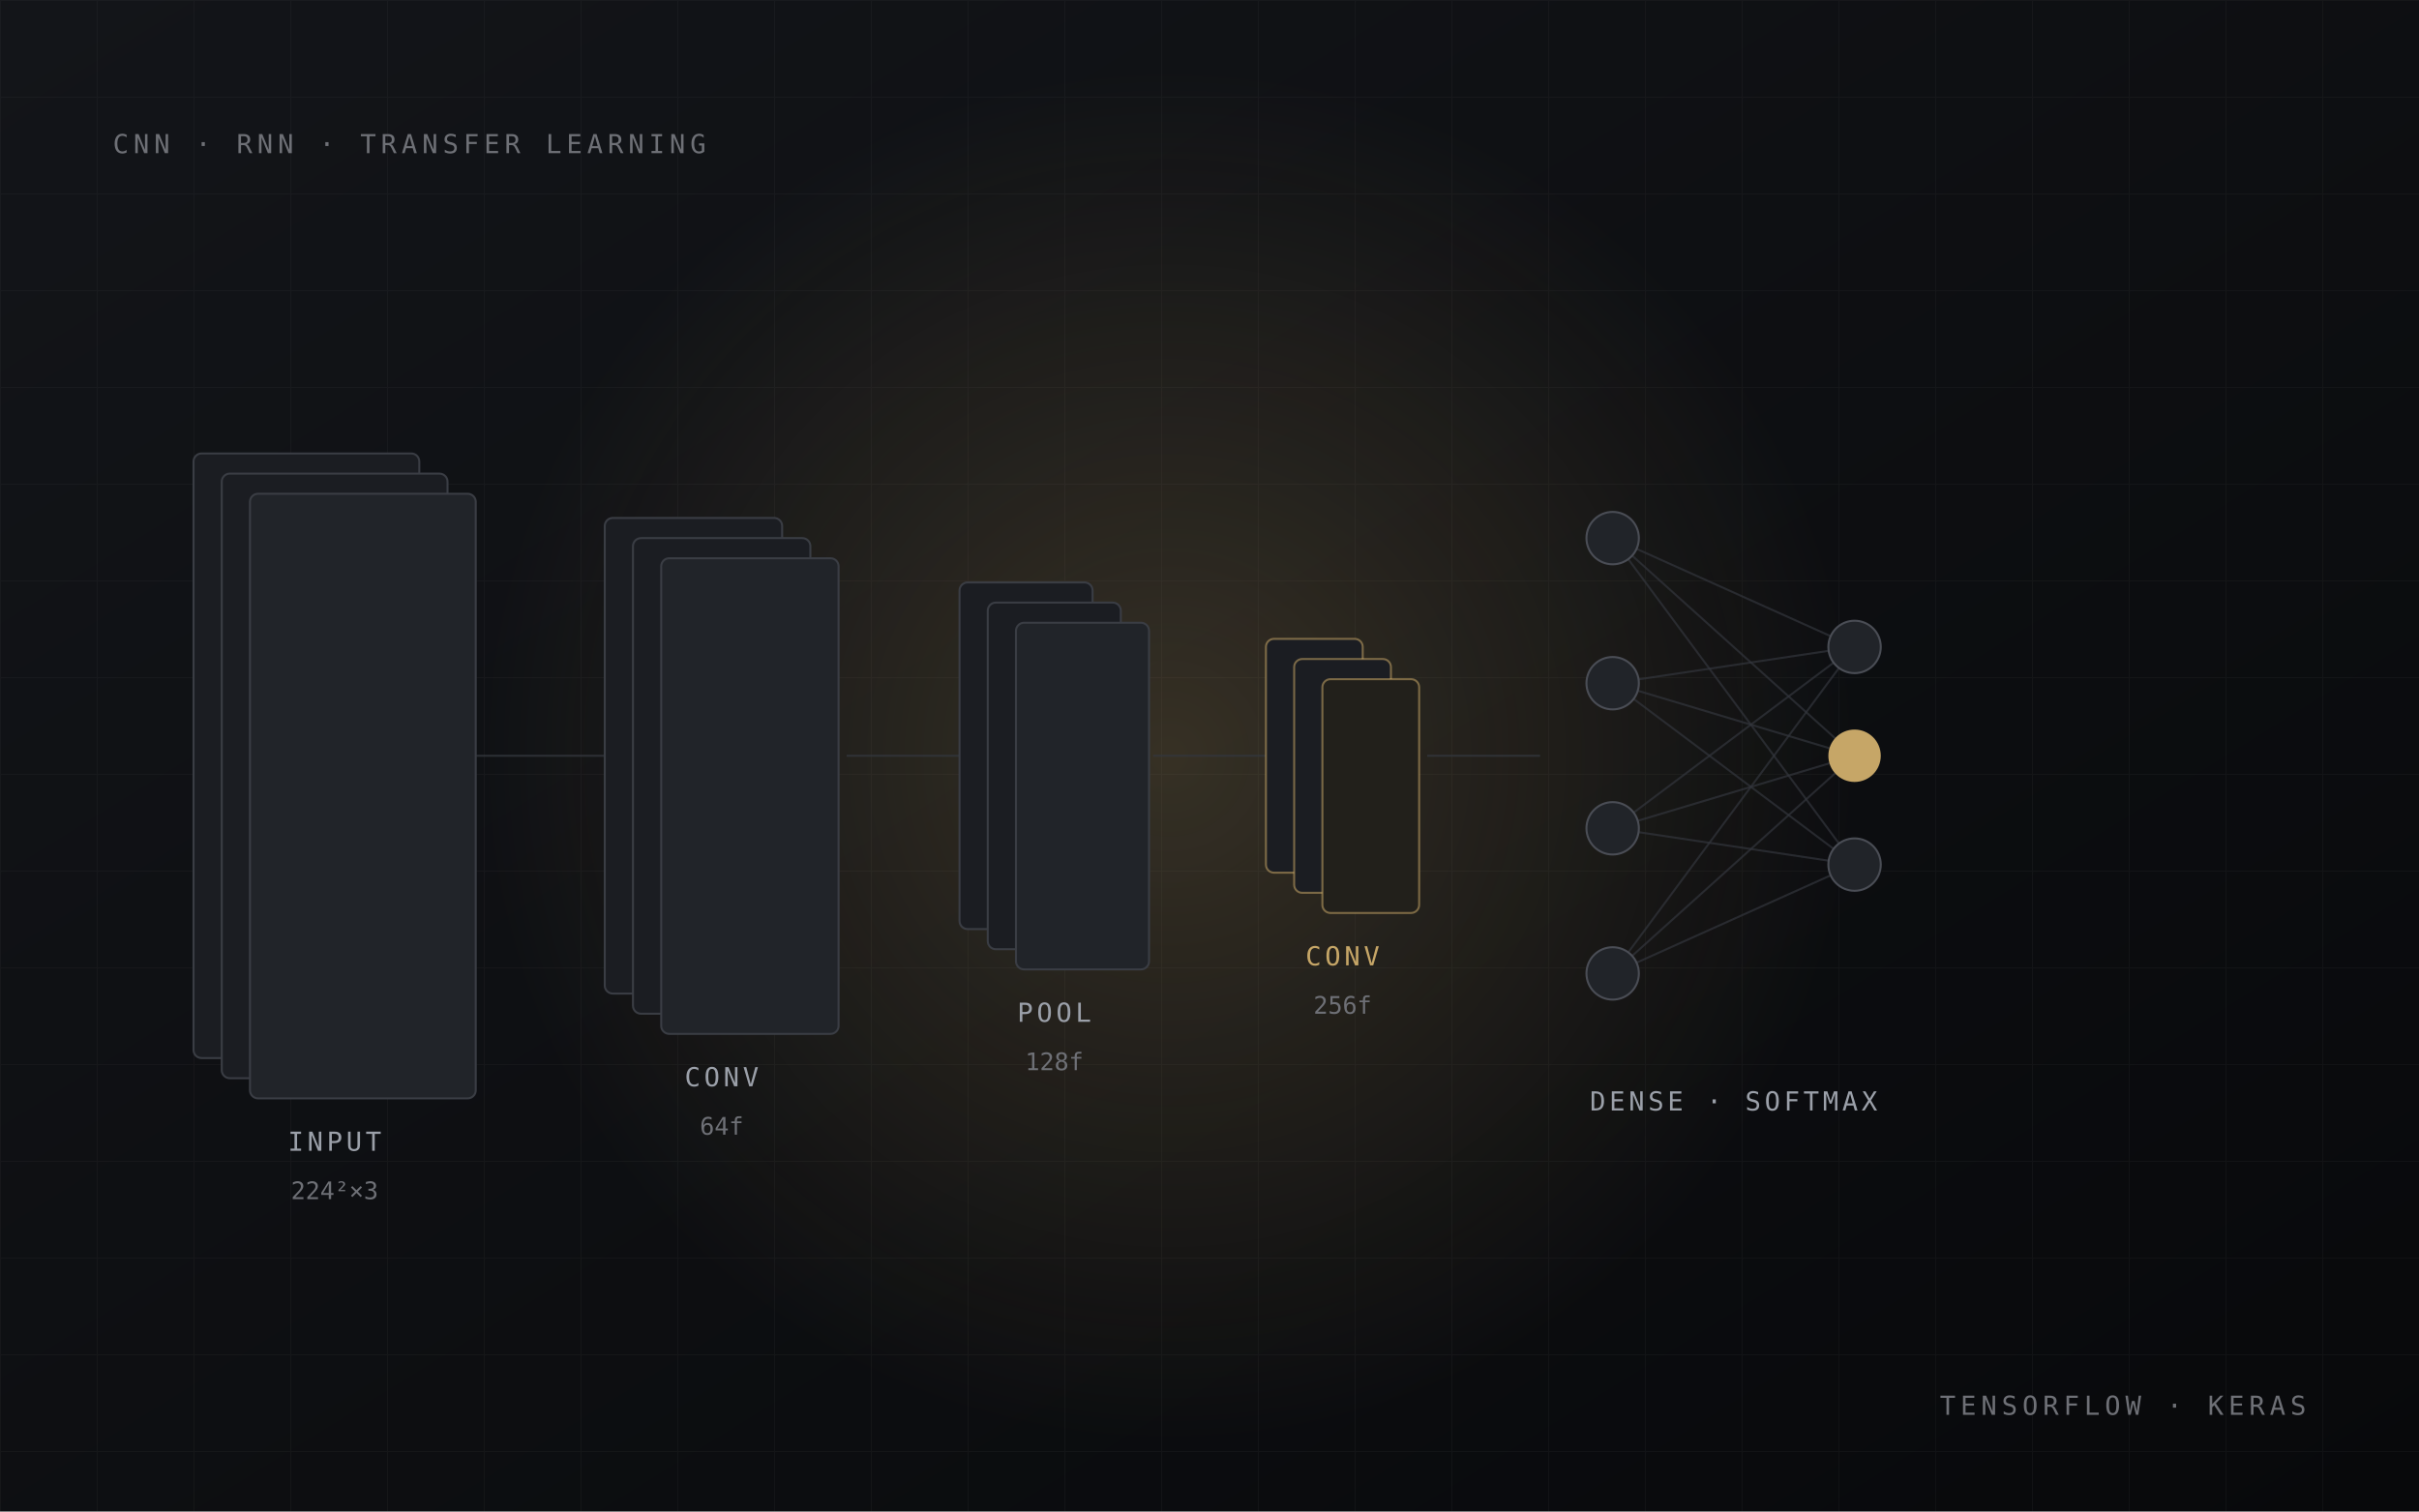
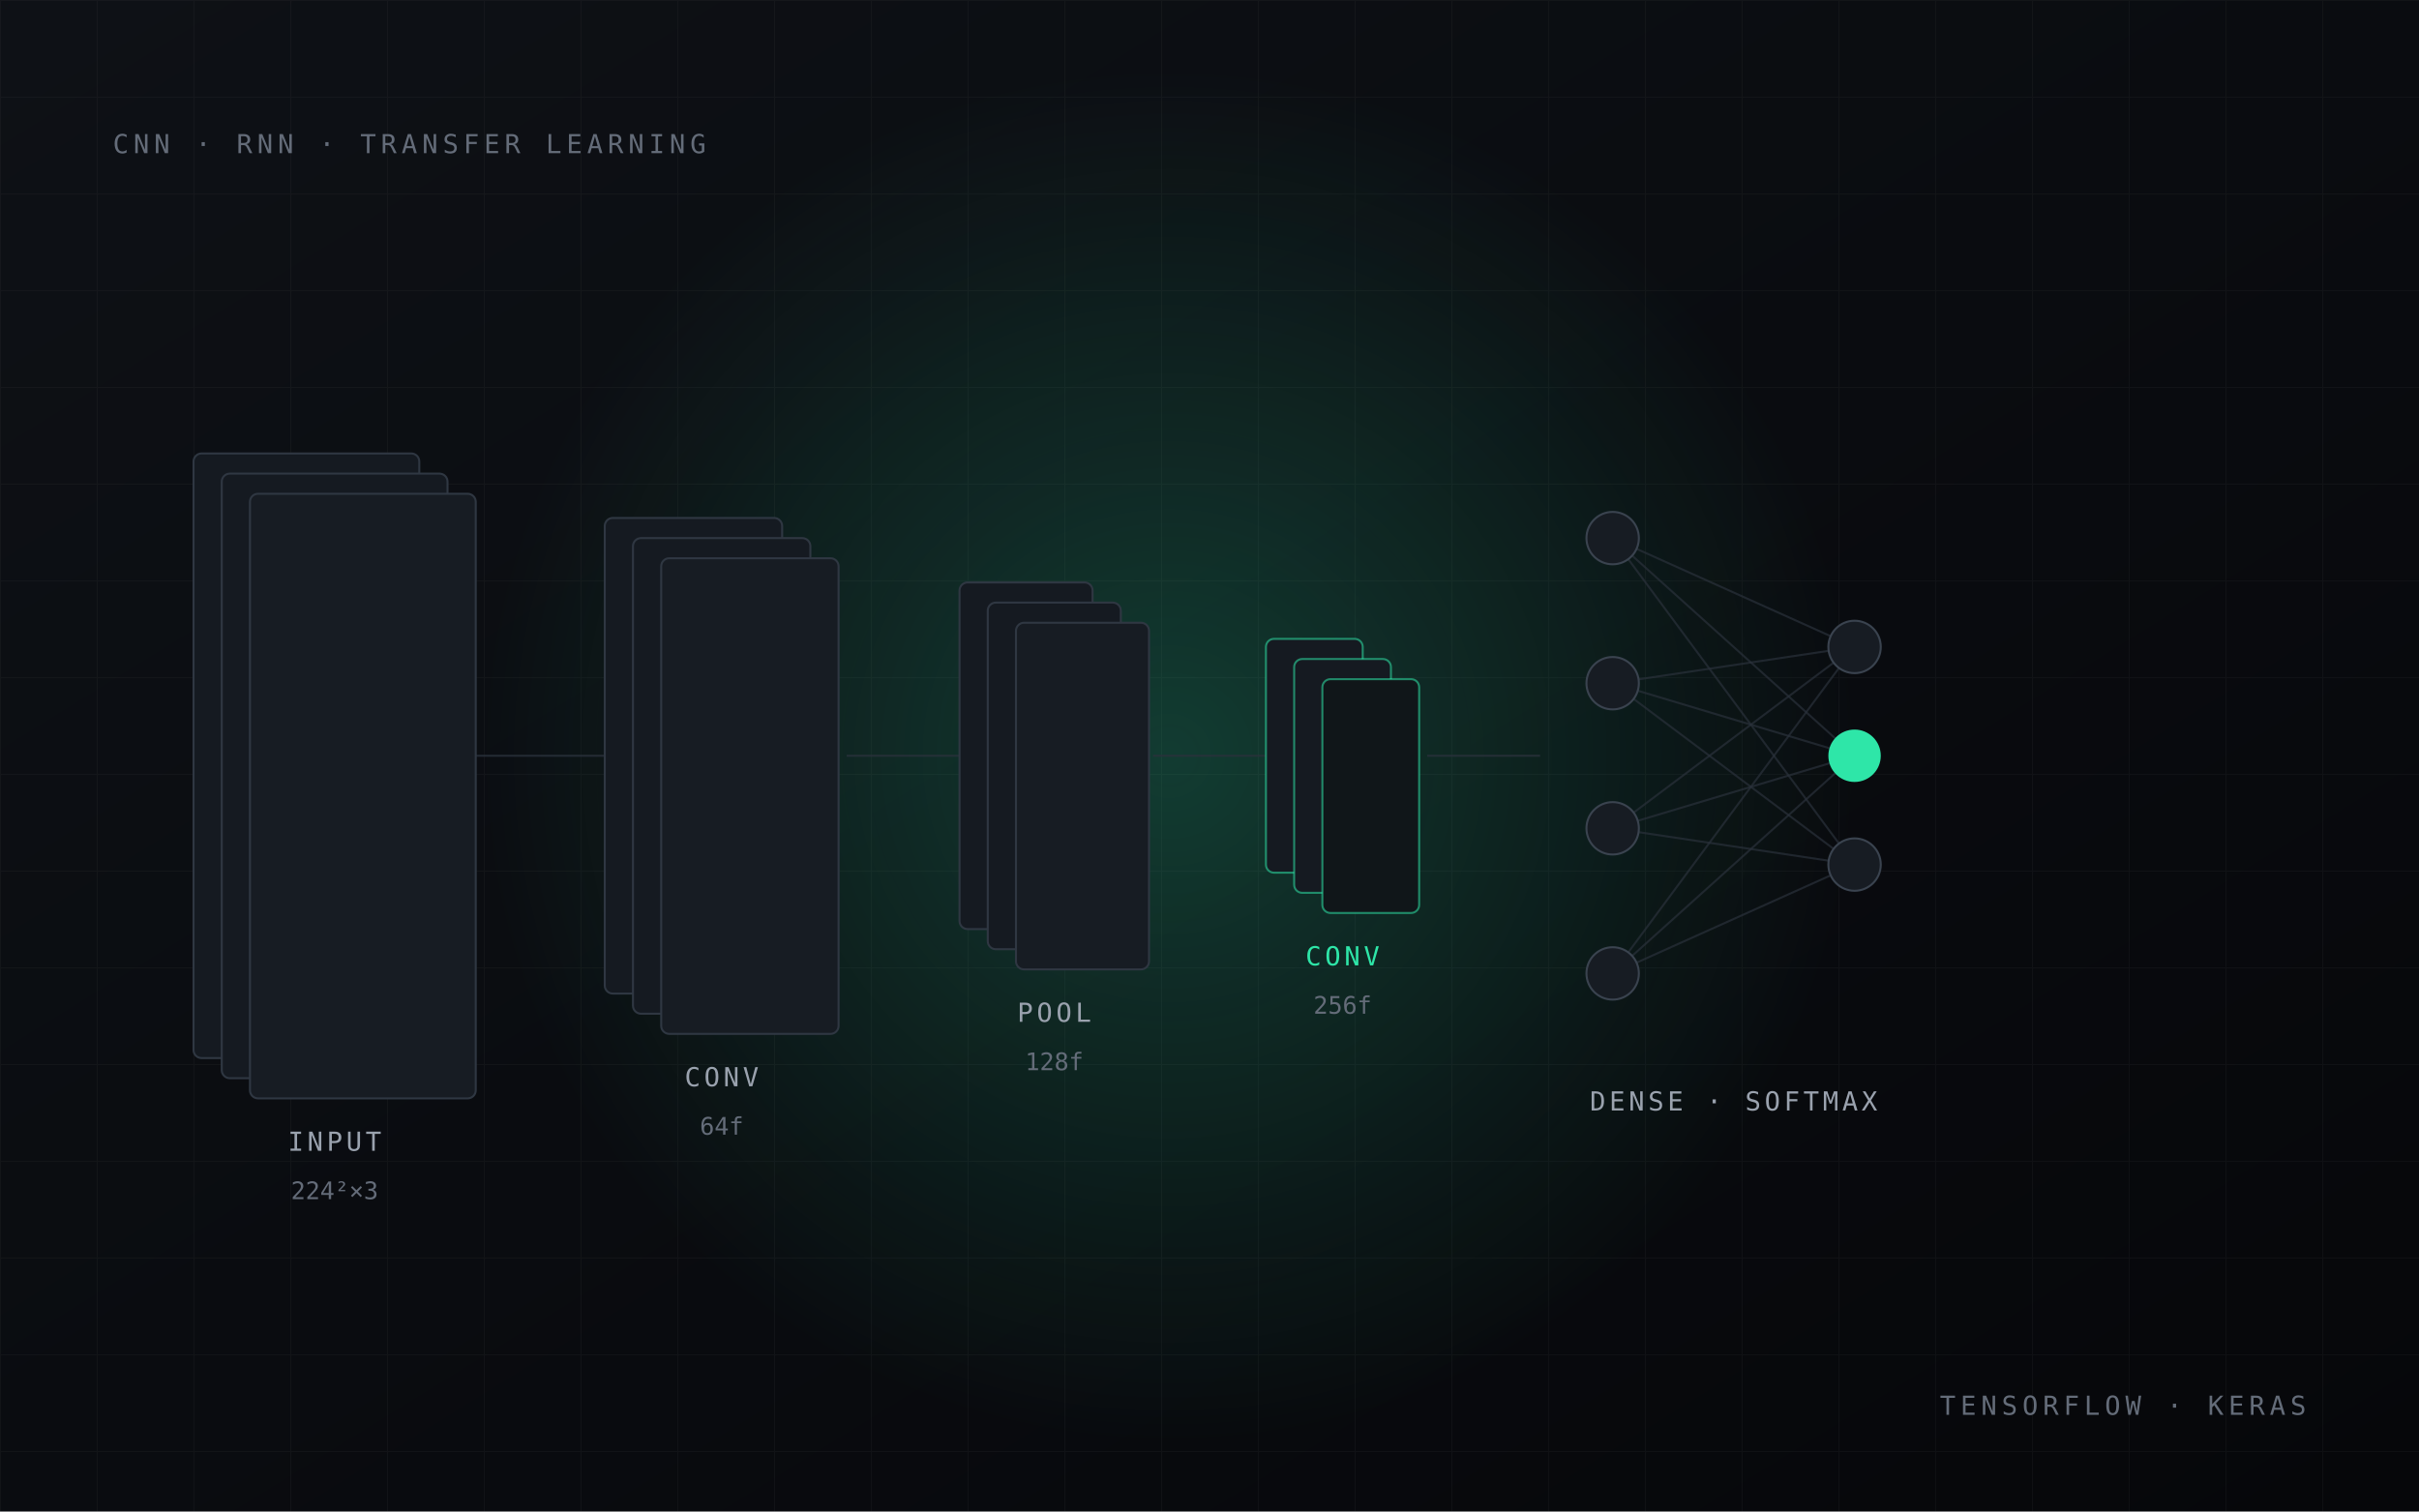
<svg xmlns="http://www.w3.org/2000/svg" viewBox="0 0 1200 750" role="img" aria-label="Convolutional network: stacked feature-map volumes narrowing into a dense classifier">
  <defs>
    <linearGradient id="dl-bg" x1="0" y1="0" x2="1" y2="1">
-       <stop offset="0" stop-color="#131519" />
-       <stop offset="1" stop-color="#08090B" />
+       <stop offset="0" stop-color="#0E1116" />
+       <stop offset="1" stop-color="#06070A" />
    </linearGradient>
    <pattern id="dl-grid" width="48" height="48" patternUnits="userSpaceOnUse">
      <path d="M48 0H0V48" fill="none" stroke="#FFFFFF" stroke-opacity=".035" stroke-width="1" />
    </pattern>
    <radialGradient id="dl-glow" cx=".5" cy=".5" r=".5">
-       <stop offset="0" stop-color="#C6A667" stop-opacity=".22" />
-       <stop offset="1" stop-color="#C6A667" stop-opacity="0" />
+       <stop offset="0" stop-color="#2EE6A8" stop-opacity=".22" />
+       <stop offset="1" stop-color="#2EE6A8" stop-opacity="0" />
    </radialGradient>
  </defs>
  <rect width="1200" height="750" fill="url(#dl-bg)" />
  <rect width="1200" height="750" fill="url(#dl-grid)" />
  <circle cx="580" cy="375" r="340" fill="url(#dl-glow)" />
-   <g stroke="#33363D" stroke-opacity=".8" stroke-width="1">
+   <g stroke="#2A313B" stroke-opacity=".8" stroke-width="1">
    <path d="M228 375 H 300" />
    <path d="M420 375 H 476" />
    <path d="M572 375 H 628" />
    <path d="M708 375 H 764" />
  </g>
  <g transform="translate(96 375)">
-     <g fill="#1B1D22" stroke="#3A3D44">
+     <g fill="#151A21" stroke="#2F3742">
      <rect x="0" y="-150" width="112" height="300" rx="4" />
      <rect x="14" y="-140" width="112" height="300" rx="4" />
-       <rect x="28" y="-130" width="112" height="300" rx="4" fill="#212429" />
+       <rect x="28" y="-130" width="112" height="300" rx="4" fill="#171C23" />
    </g>
-     <text x="70" y="196" text-anchor="middle" font-family="ui-monospace,'JetBrains Mono',monospace" font-size="13" letter-spacing="1.8" fill="#9BA0A9">INPUT</text>
-     <text x="70" y="220" text-anchor="middle" font-family="ui-monospace,'JetBrains Mono',monospace" font-size="12" fill="#6E7076">224²×3</text>
+     <text x="70" y="196" text-anchor="middle" font-family="ui-monospace,'JetBrains Mono',monospace" font-size="13" letter-spacing="1.8" fill="#9AA2AE">INPUT</text>
+     <text x="70" y="220" text-anchor="middle" font-family="ui-monospace,'JetBrains Mono',monospace" font-size="12" fill="#646C79">224²×3</text>
  </g>
  <g transform="translate(300 375)">
-     <g fill="#1B1D22" stroke="#3A3D44">
+     <g fill="#151A21" stroke="#2F3742">
      <rect x="0" y="-118" width="88" height="236" rx="4" />
      <rect x="14" y="-108" width="88" height="236" rx="4" />
-       <rect x="28" y="-98" width="88" height="236" rx="4" fill="#212429" />
+       <rect x="28" y="-98" width="88" height="236" rx="4" fill="#171C23" />
    </g>
-     <text x="58" y="164" text-anchor="middle" font-family="ui-monospace,'JetBrains Mono',monospace" font-size="13" letter-spacing="1.8" fill="#9BA0A9">CONV</text>
-     <text x="58" y="188" text-anchor="middle" font-family="ui-monospace,'JetBrains Mono',monospace" font-size="12" fill="#6E7076">64f</text>
+     <text x="58" y="164" text-anchor="middle" font-family="ui-monospace,'JetBrains Mono',monospace" font-size="13" letter-spacing="1.8" fill="#9AA2AE">CONV</text>
+     <text x="58" y="188" text-anchor="middle" font-family="ui-monospace,'JetBrains Mono',monospace" font-size="12" fill="#646C79">64f</text>
  </g>
  <g transform="translate(476 375)">
-     <g fill="#1B1D22" stroke="#3A3D44">
+     <g fill="#151A21" stroke="#2F3742">
      <rect x="0" y="-86" width="66" height="172" rx="4" />
      <rect x="14" y="-76" width="66" height="172" rx="4" />
-       <rect x="28" y="-66" width="66" height="172" rx="4" fill="#212429" />
+       <rect x="28" y="-66" width="66" height="172" rx="4" fill="#171C23" />
    </g>
-     <text x="47" y="132" text-anchor="middle" font-family="ui-monospace,'JetBrains Mono',monospace" font-size="13" letter-spacing="1.8" fill="#9BA0A9">POOL</text>
-     <text x="47" y="156" text-anchor="middle" font-family="ui-monospace,'JetBrains Mono',monospace" font-size="12" fill="#6E7076">128f</text>
+     <text x="47" y="132" text-anchor="middle" font-family="ui-monospace,'JetBrains Mono',monospace" font-size="13" letter-spacing="1.8" fill="#9AA2AE">POOL</text>
+     <text x="47" y="156" text-anchor="middle" font-family="ui-monospace,'JetBrains Mono',monospace" font-size="12" fill="#646C79">128f</text>
  </g>
  <g transform="translate(628 375)">
-     <g fill="#1B1D22" stroke="#C6A667" stroke-opacity=".55">
+     <g fill="#151A21" stroke="#2EE6A8" stroke-opacity=".55">
      <rect x="0" y="-58" width="48" height="116" rx="4" />
      <rect x="14" y="-48" width="48" height="116" rx="4" />
-       <rect x="28" y="-38" width="48" height="116" rx="4" fill="#22201B" />
+       <rect x="28" y="-38" width="48" height="116" rx="4" fill="#101619" />
    </g>
-     <text x="38" y="104" text-anchor="middle" font-family="ui-monospace,'JetBrains Mono',monospace" font-size="13" letter-spacing="1.8" fill="#C6A667">CONV</text>
-     <text x="38" y="128" text-anchor="middle" font-family="ui-monospace,'JetBrains Mono',monospace" font-size="12" fill="#6E7076">256f</text>
+     <text x="38" y="104" text-anchor="middle" font-family="ui-monospace,'JetBrains Mono',monospace" font-size="13" letter-spacing="1.8" fill="#2EE6A8">CONV</text>
+     <text x="38" y="128" text-anchor="middle" font-family="ui-monospace,'JetBrains Mono',monospace" font-size="12" fill="#646C79">256f</text>
  </g>
  <g transform="translate(800 375)">
-     <g stroke="#33363D" stroke-width="1" stroke-opacity=".7">
+     <g stroke="#2A313B" stroke-width="1" stroke-opacity=".7">
      <path d="M0 -108 L 120 -54" />
      <path d="M0 -108 L 120 0" />
      <path d="M0 -108 L 120 54" />
      <path d="M0 -36 L 120 -54" />
      <path d="M0 -36 L 120 0" />
      <path d="M0 -36 L 120 54" />
      <path d="M0 36 L 120 -54" />
      <path d="M0 36 L 120 0" />
      <path d="M0 36 L 120 54" />
      <path d="M0 108 L 120 -54" />
      <path d="M0 108 L 120 0" />
      <path d="M0 108 L 120 54" />
    </g>
-     <g fill="#212429" stroke="#4A4D55">
+     <g fill="#171C23" stroke="#3A434F">
      <circle cx="0" cy="-108" r="13" />
      <circle cx="0" cy="-36" r="13" />
      <circle cx="0" cy="36" r="13" />
      <circle cx="0" cy="108" r="13" />
    </g>
-     <g fill="#212429" stroke="#4A4D55">
+     <g fill="#171C23" stroke="#3A434F">
      <circle cx="120" cy="-54" r="13" />
      <circle cx="120" cy="54" r="13" />
    </g>
-     <circle cx="120" cy="0" r="13" fill="#C6A667" />
-     <text x="60" y="176" text-anchor="middle" font-family="ui-monospace,'JetBrains Mono',monospace" font-size="13" letter-spacing="1.8" fill="#9BA0A9">DENSE · SOFTMAX</text>
+     <circle cx="120" cy="0" r="13" fill="#2EE6A8" />
+     <text x="60" y="176" text-anchor="middle" font-family="ui-monospace,'JetBrains Mono',monospace" font-size="13" letter-spacing="1.8" fill="#9AA2AE">DENSE · SOFTMAX</text>
  </g>
-   <g font-family="ui-monospace,'JetBrains Mono',monospace" font-size="13" letter-spacing="2.4" fill="#6E7076">
+   <g font-family="ui-monospace,'JetBrains Mono',monospace" font-size="13" letter-spacing="2.4" fill="#646C79">
    <text x="56" y="76">CNN · RNN · TRANSFER LEARNING</text>
    <text x="1144" y="702" text-anchor="end">TENSORFLOW · KERAS</text>
  </g>
</svg>
